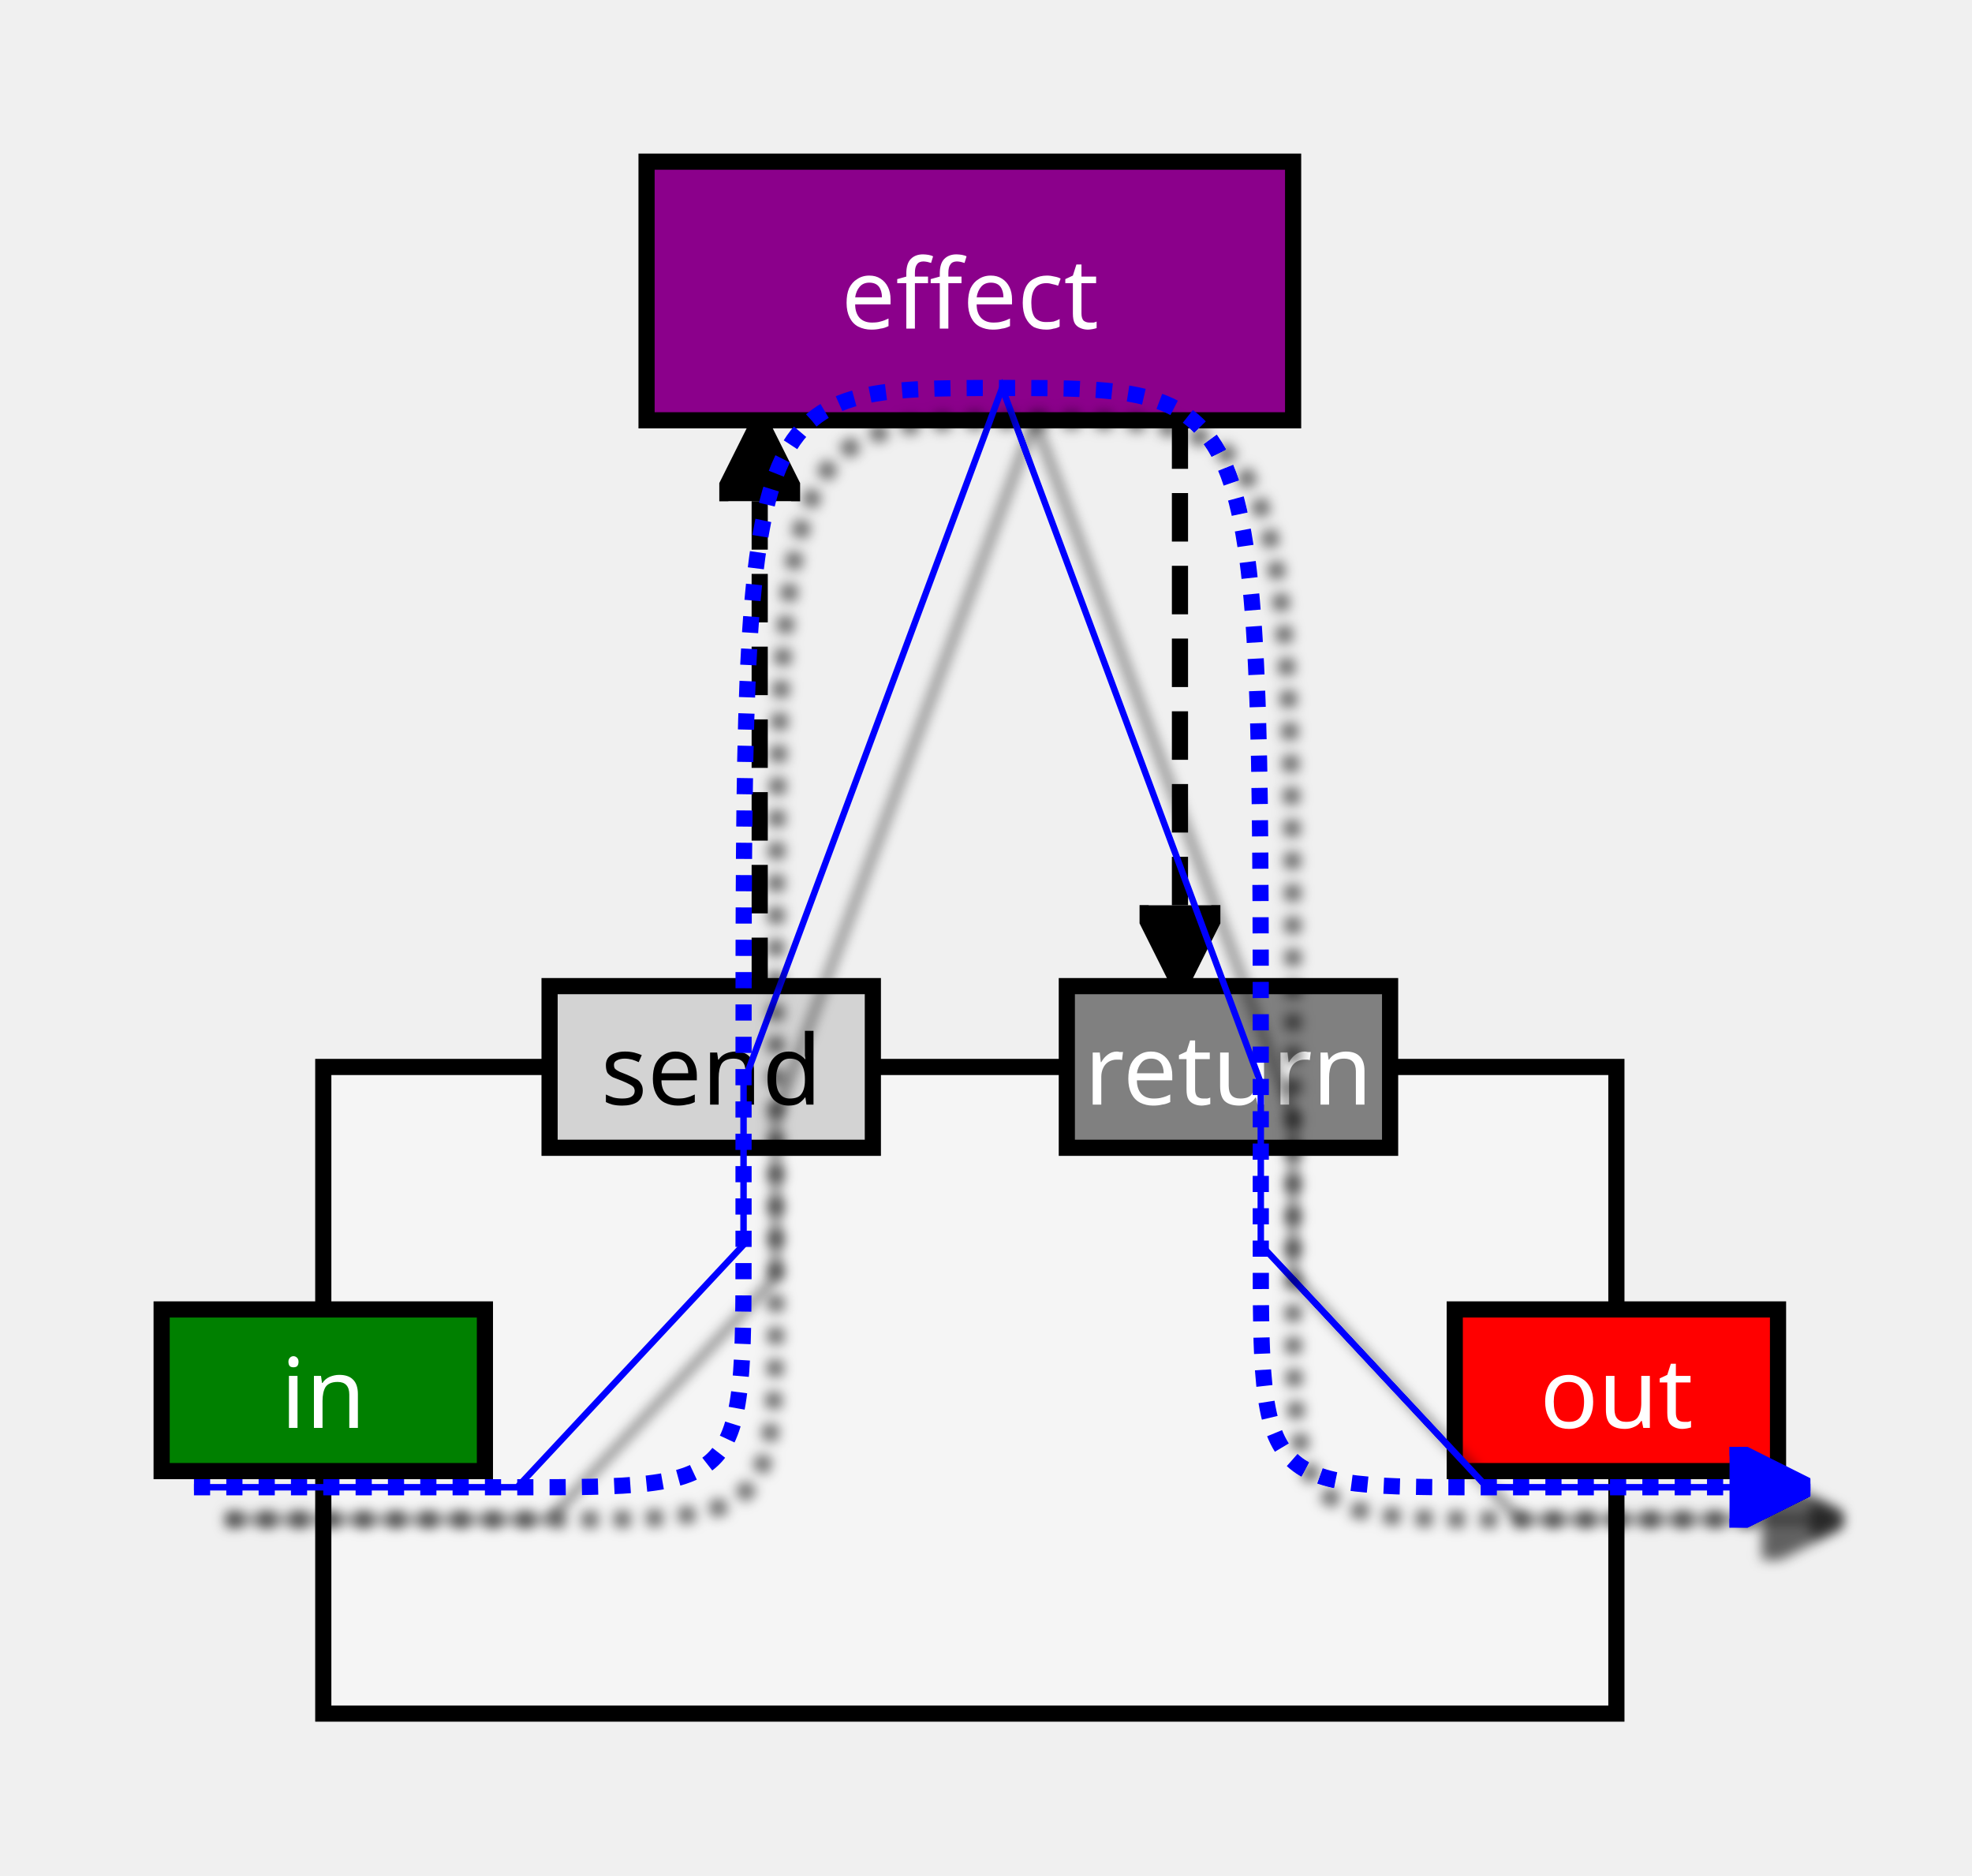
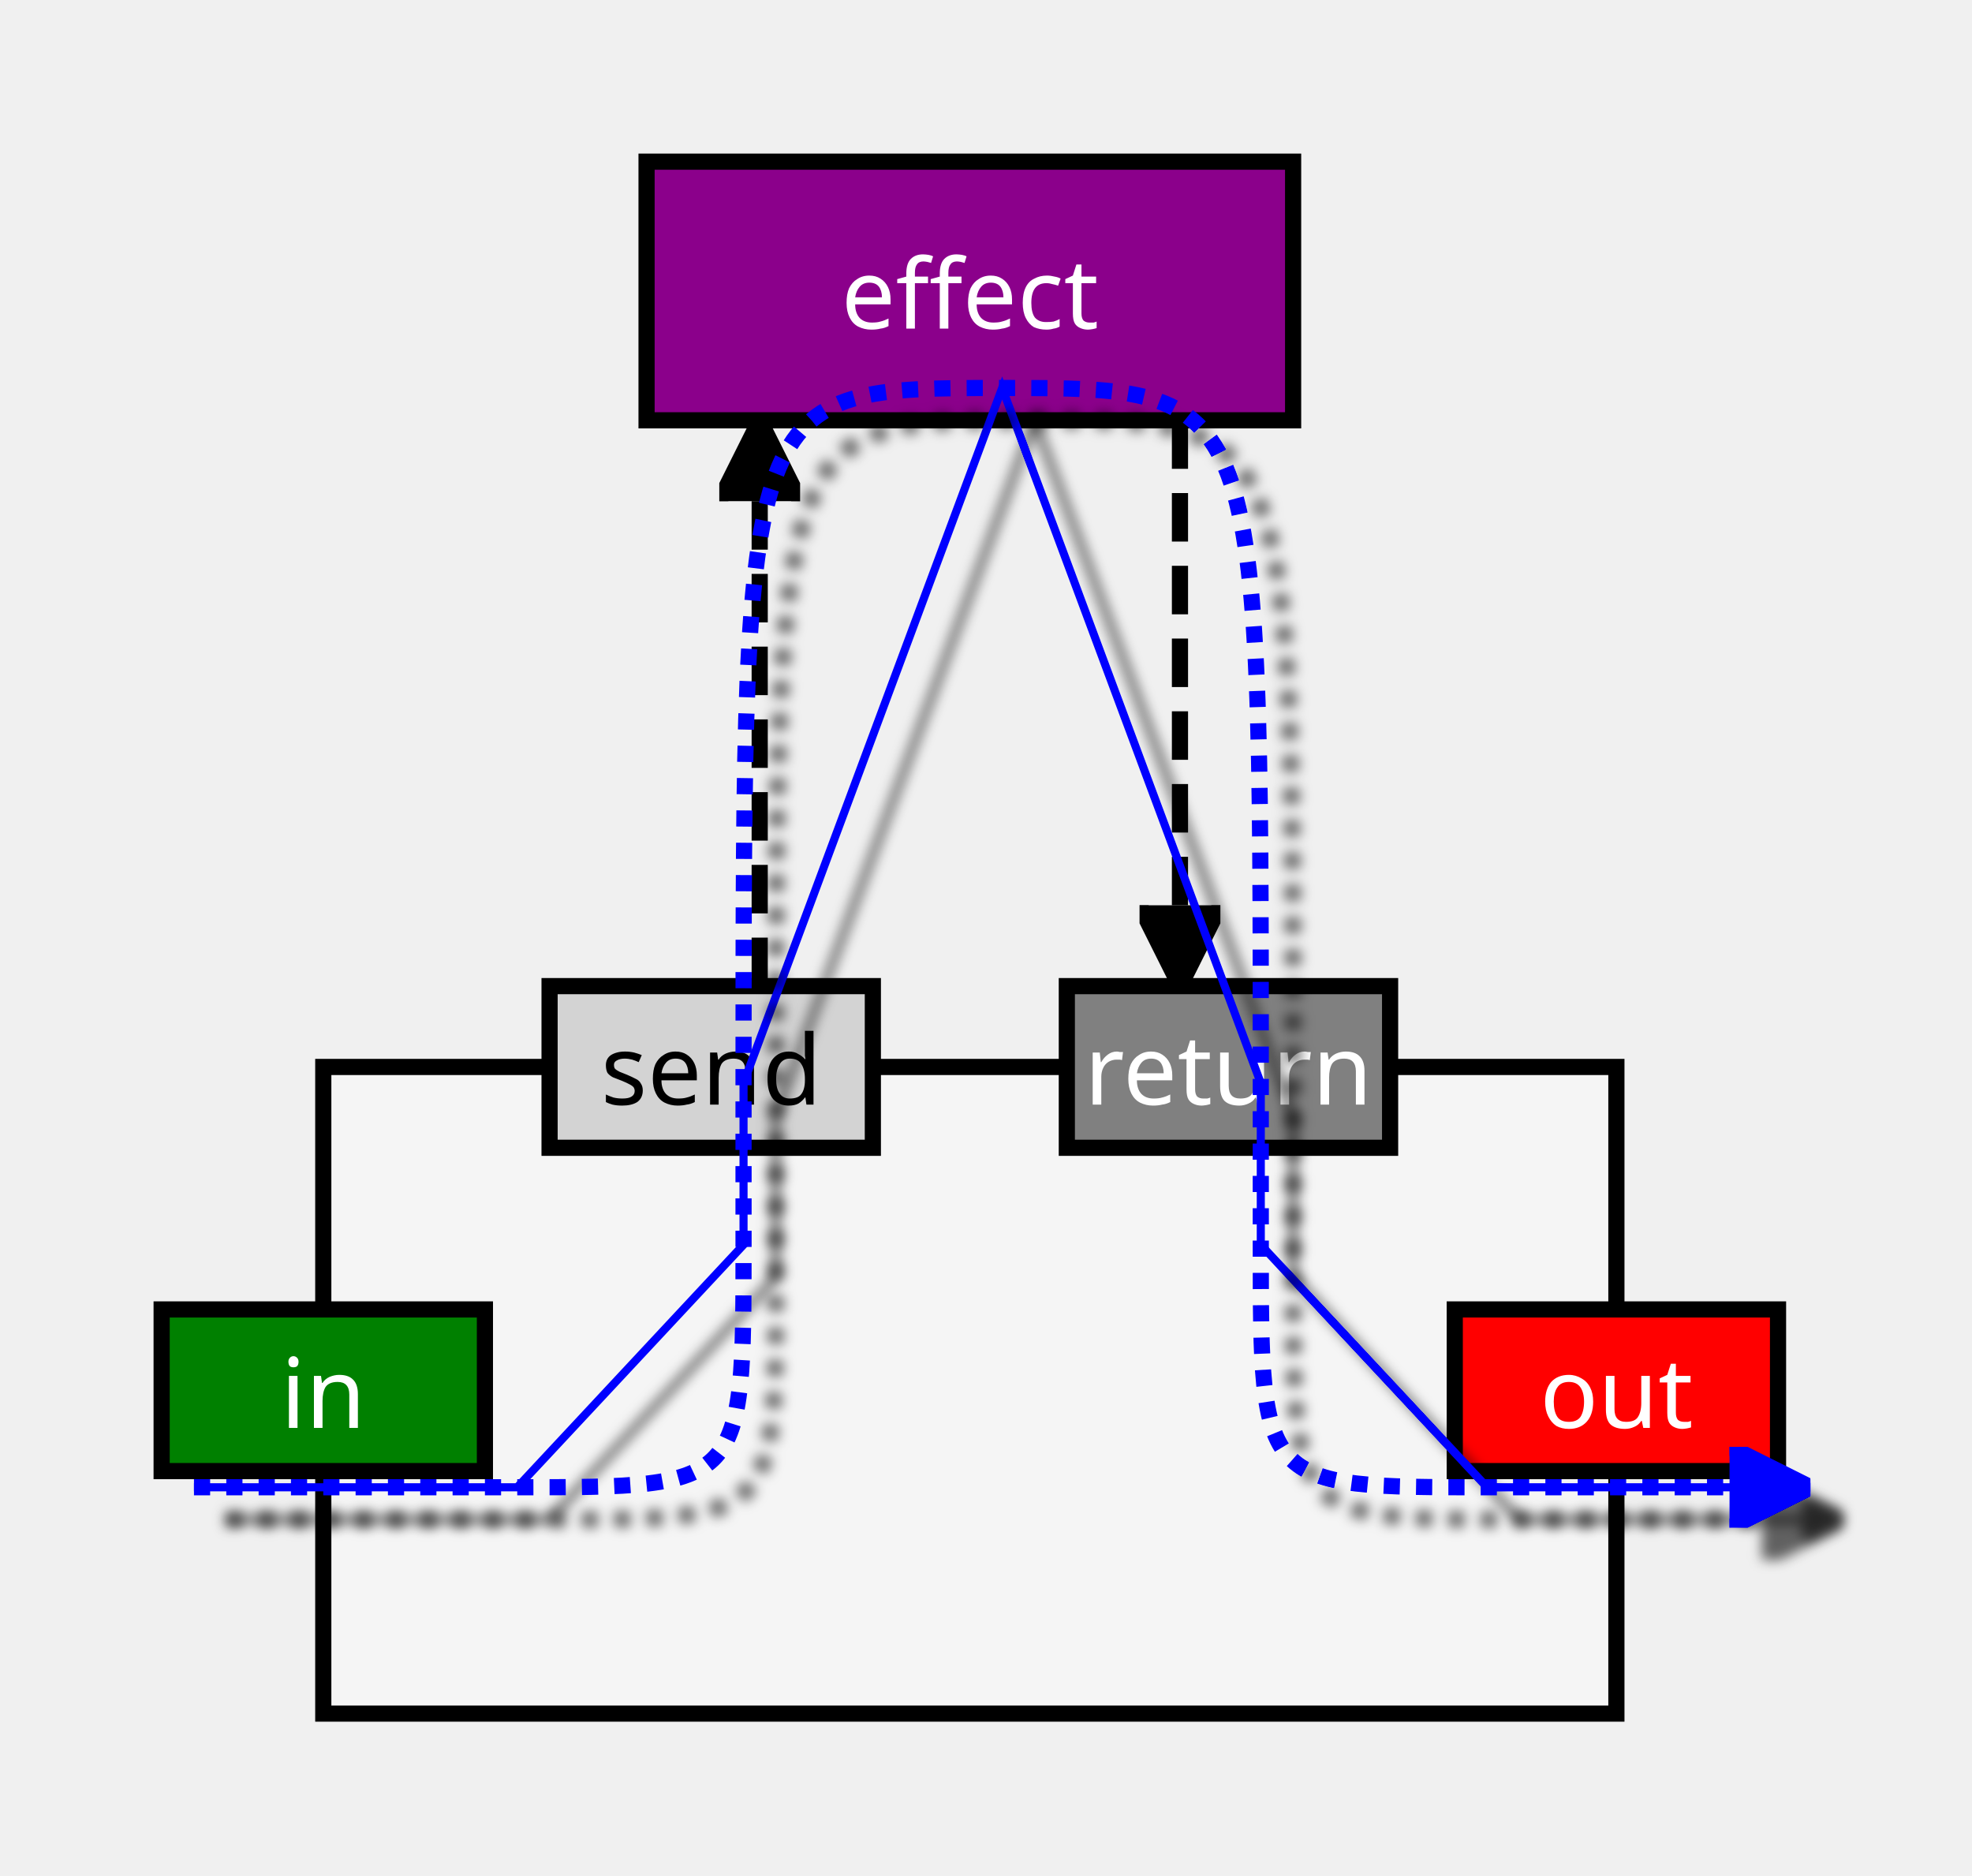
<svg xmlns="http://www.w3.org/2000/svg" version="1.1" width="61mm" height="58mm" viewBox="-10 -33 61 58">
  <defs>
    <marker id="d-arrow" refX="1" refY="0.5" orient="auto-start-reverse" markerWidth="5" markerHeight="5" viewBox="0 0 1 1">
      <path d="M 0 0 1 0.5 0 1" style="stroke-width: 0.2; stroke: context-stroke; fill: context-stroke;" />
    </marker>
    <filter id="d-hardshadow" x="-50%" y="-50%" width="200%" height="200%">
      <feGaussianBlur in="SourceAlpha" stdDeviation="0.2" />
      <feOffset dx="1" dy="1" />
      <feComposite in2="SourceGraphic" operator="arithmetic" k1="0" k2="0.6" k3="1" k4="0" />
    </filter>
  </defs>
  <style>
  
    rect, circle, ellipse, line, polyline, polygon, path { stroke-width: 0.5; stroke: black; }
    rect, circle, ellipse, polygon { fill: white; }
    line, polyline, path { fill: none; }
    text { font-family: sans-serif; font-size: 3px; }
-     .d-thin { stroke-width: 0.2; }
+     .d-thin { stroke-width: 0.25; }
    text.d-tbox, text.d-tbox * { text-anchor: middle; dominant-baseline: central; }
-     .d-hardshadow { filter: url(#d-hardshadow); }
+     .d-hardshadow:not(text,tspan) { filter: url(#d-hardshadow); }
    line.d-arrow, polyline.d-arrow, path.d-arrow { marker-end: url(#d-arrow); }
    .d-dash { stroke-dasharray: 1.5 0.75; }
    .d-dot { stroke-dasharray: 0.5 0.5; }
-     .d-blue { stroke: blue; }
-     text.d-blue, text.d-blue * { stroke: none; }
-     .d-fill-darkmagenta { fill: darkmagenta; }
+     .d-fill-darkmagenta:not(text,tspan) { fill: darkmagenta; }
    text.d-fill-darkmagenta, text.d-fill-darkmagenta * { fill: white; }
-     .d-fill-grey { fill: grey; }
+     .d-fill-grey:not(text,tspan) { fill: grey; }
    text.d-fill-grey, text.d-fill-grey * { fill: white; }
-     .d-fill-green { fill: green; }
+     .d-fill-green:not(text,tspan) { fill: green; }
    text.d-fill-green, text.d-fill-green * { fill: white; }
-     .d-fill-lightgrey { fill: lightgrey; }
+     .d-fill-lightgrey:not(text,tspan) { fill: lightgrey; }
    text.d-fill-lightgrey, text.d-fill-lightgrey * { fill: black; }
-     .d-fill-red { fill: red; }
+     .d-fill-red:not(text,tspan) { fill: red; }
    text.d-fill-red, text.d-fill-red * { fill: white; }
-     .d-fill-whitesmoke { fill: whitesmoke; }
+     .d-fill-whitesmoke:not(text,tspan) { fill: whitesmoke; }
    text.d-fill-whitesmoke, text.d-fill-whitesmoke * { fill: black; }
+     .d-blue:not(text,tspan) { stroke: blue; }
+     text.d-blue, text.d-blue * { fill: blue; }
  
  </style>
  <rect id="base" width="40" height="20" class="d-fill-whitesmoke" />
  <rect id="in" x="-5" y="7.5" width="10" height="5" class="d-fill-green" />
  <text x="0" y="10" class="d-fill-green d-tbox">in</text>
  <rect id="send" x="7" y="-2.5" width="10" height="5" class="d-fill-lightgrey" />
  <text x="12" y="0" class="d-fill-lightgrey d-tbox">send</text>
  <rect id="return" x="23" y="-2.5" width="10" height="5" class="d-fill-grey" />
  <text x="28" y="0" class="d-fill-grey d-tbox">return</text>
  <rect id="out" x="35" y="7.5" width="10" height="5" class="d-fill-red" />
  <text x="40" y="10" class="d-fill-red d-tbox">out</text>
  <rect id="effect" x="10" y="-28" width="20" height="8" class="d-fill-darkmagenta" />
  <text x="20" y="-24" class="d-fill-darkmagenta d-tbox">effect</text>
  <line x1="13.5" y1="-2.5" x2="13.5" y2="-20" class="d-arrow d-dash" />
  <line x1="26.5" y1="-20" x2="26.5" y2="-2.5" class="d-arrow d-dash" />
  <polyline points="-4 13 6 13 13 5.5 13 0.5 21 -21 29 0.5 29 5.5 36 13 46 13" class="d-arrow d-hardshadow d-blue d-thin" />
  <path d="M -4 13   L 6 13   C 13 13 13 13 13 5.5   L 13 0.5   C 13 -21 13 -21 21 -21   C 29 -21 29 -21 29 0.5   L 29 5.5   C 29 13 29 13 36 13   L 46 13   " class="d-arrow d-hardshadow d-blue d-dot" />
</svg>
